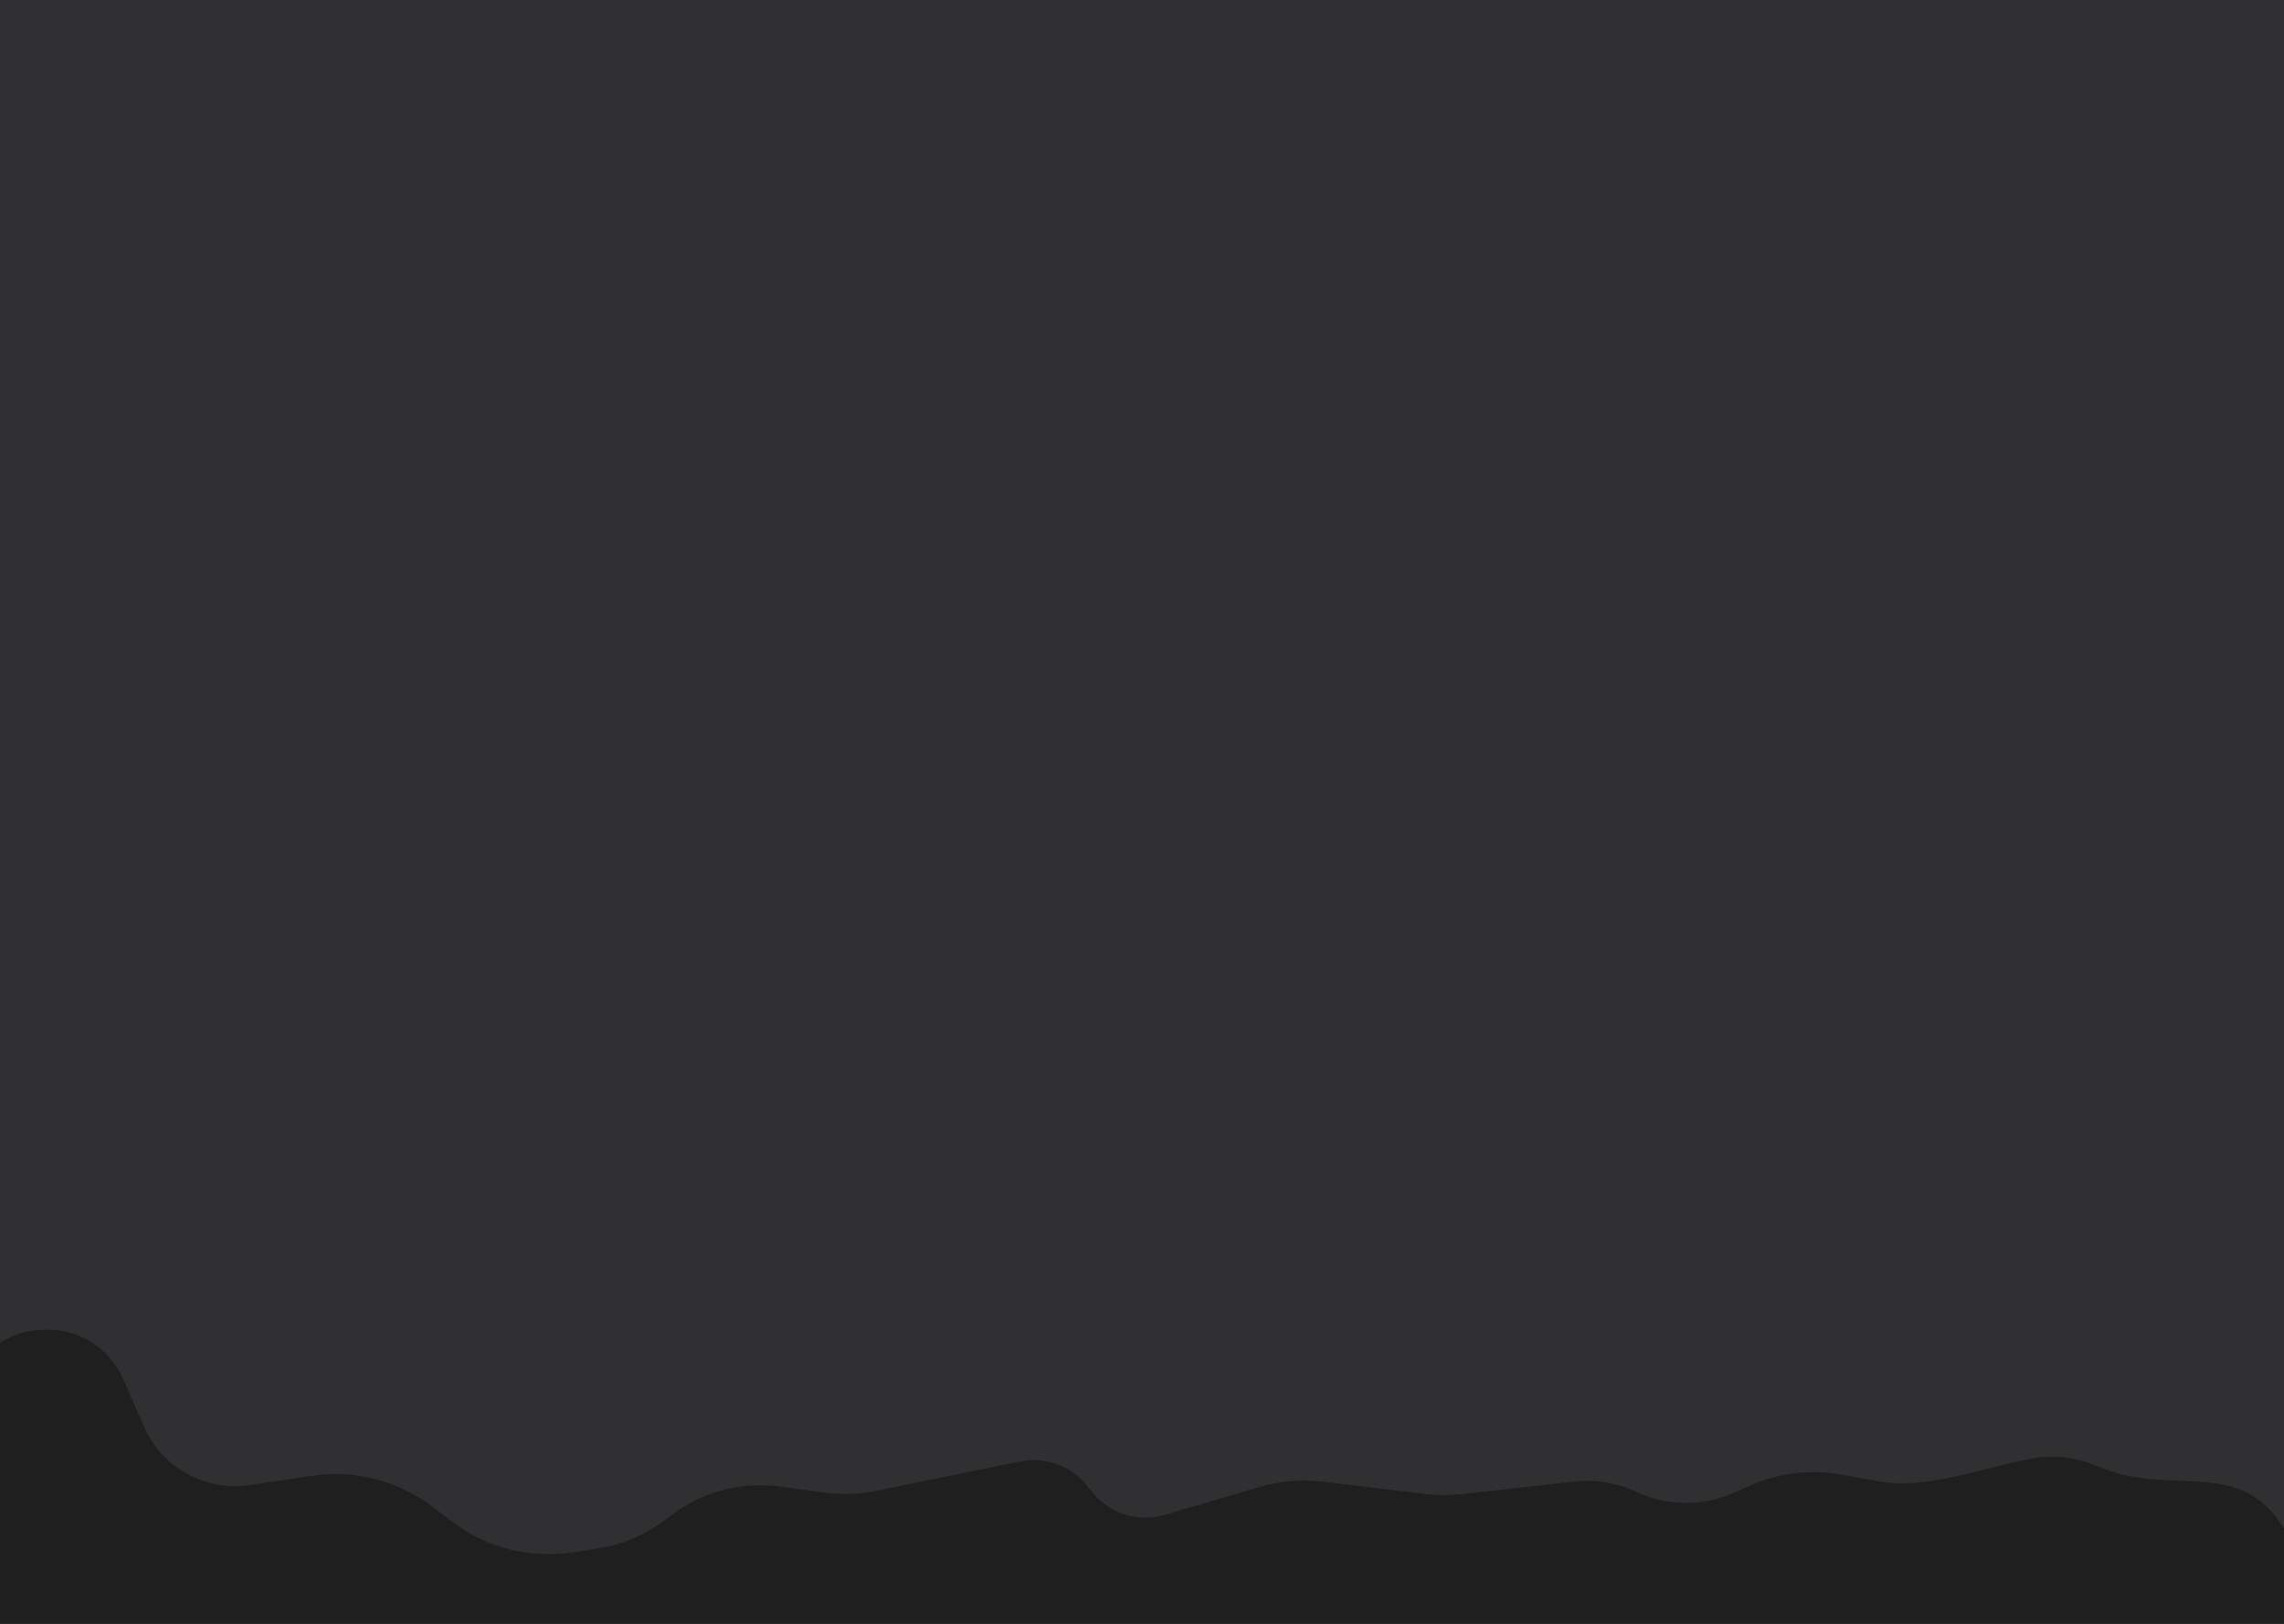
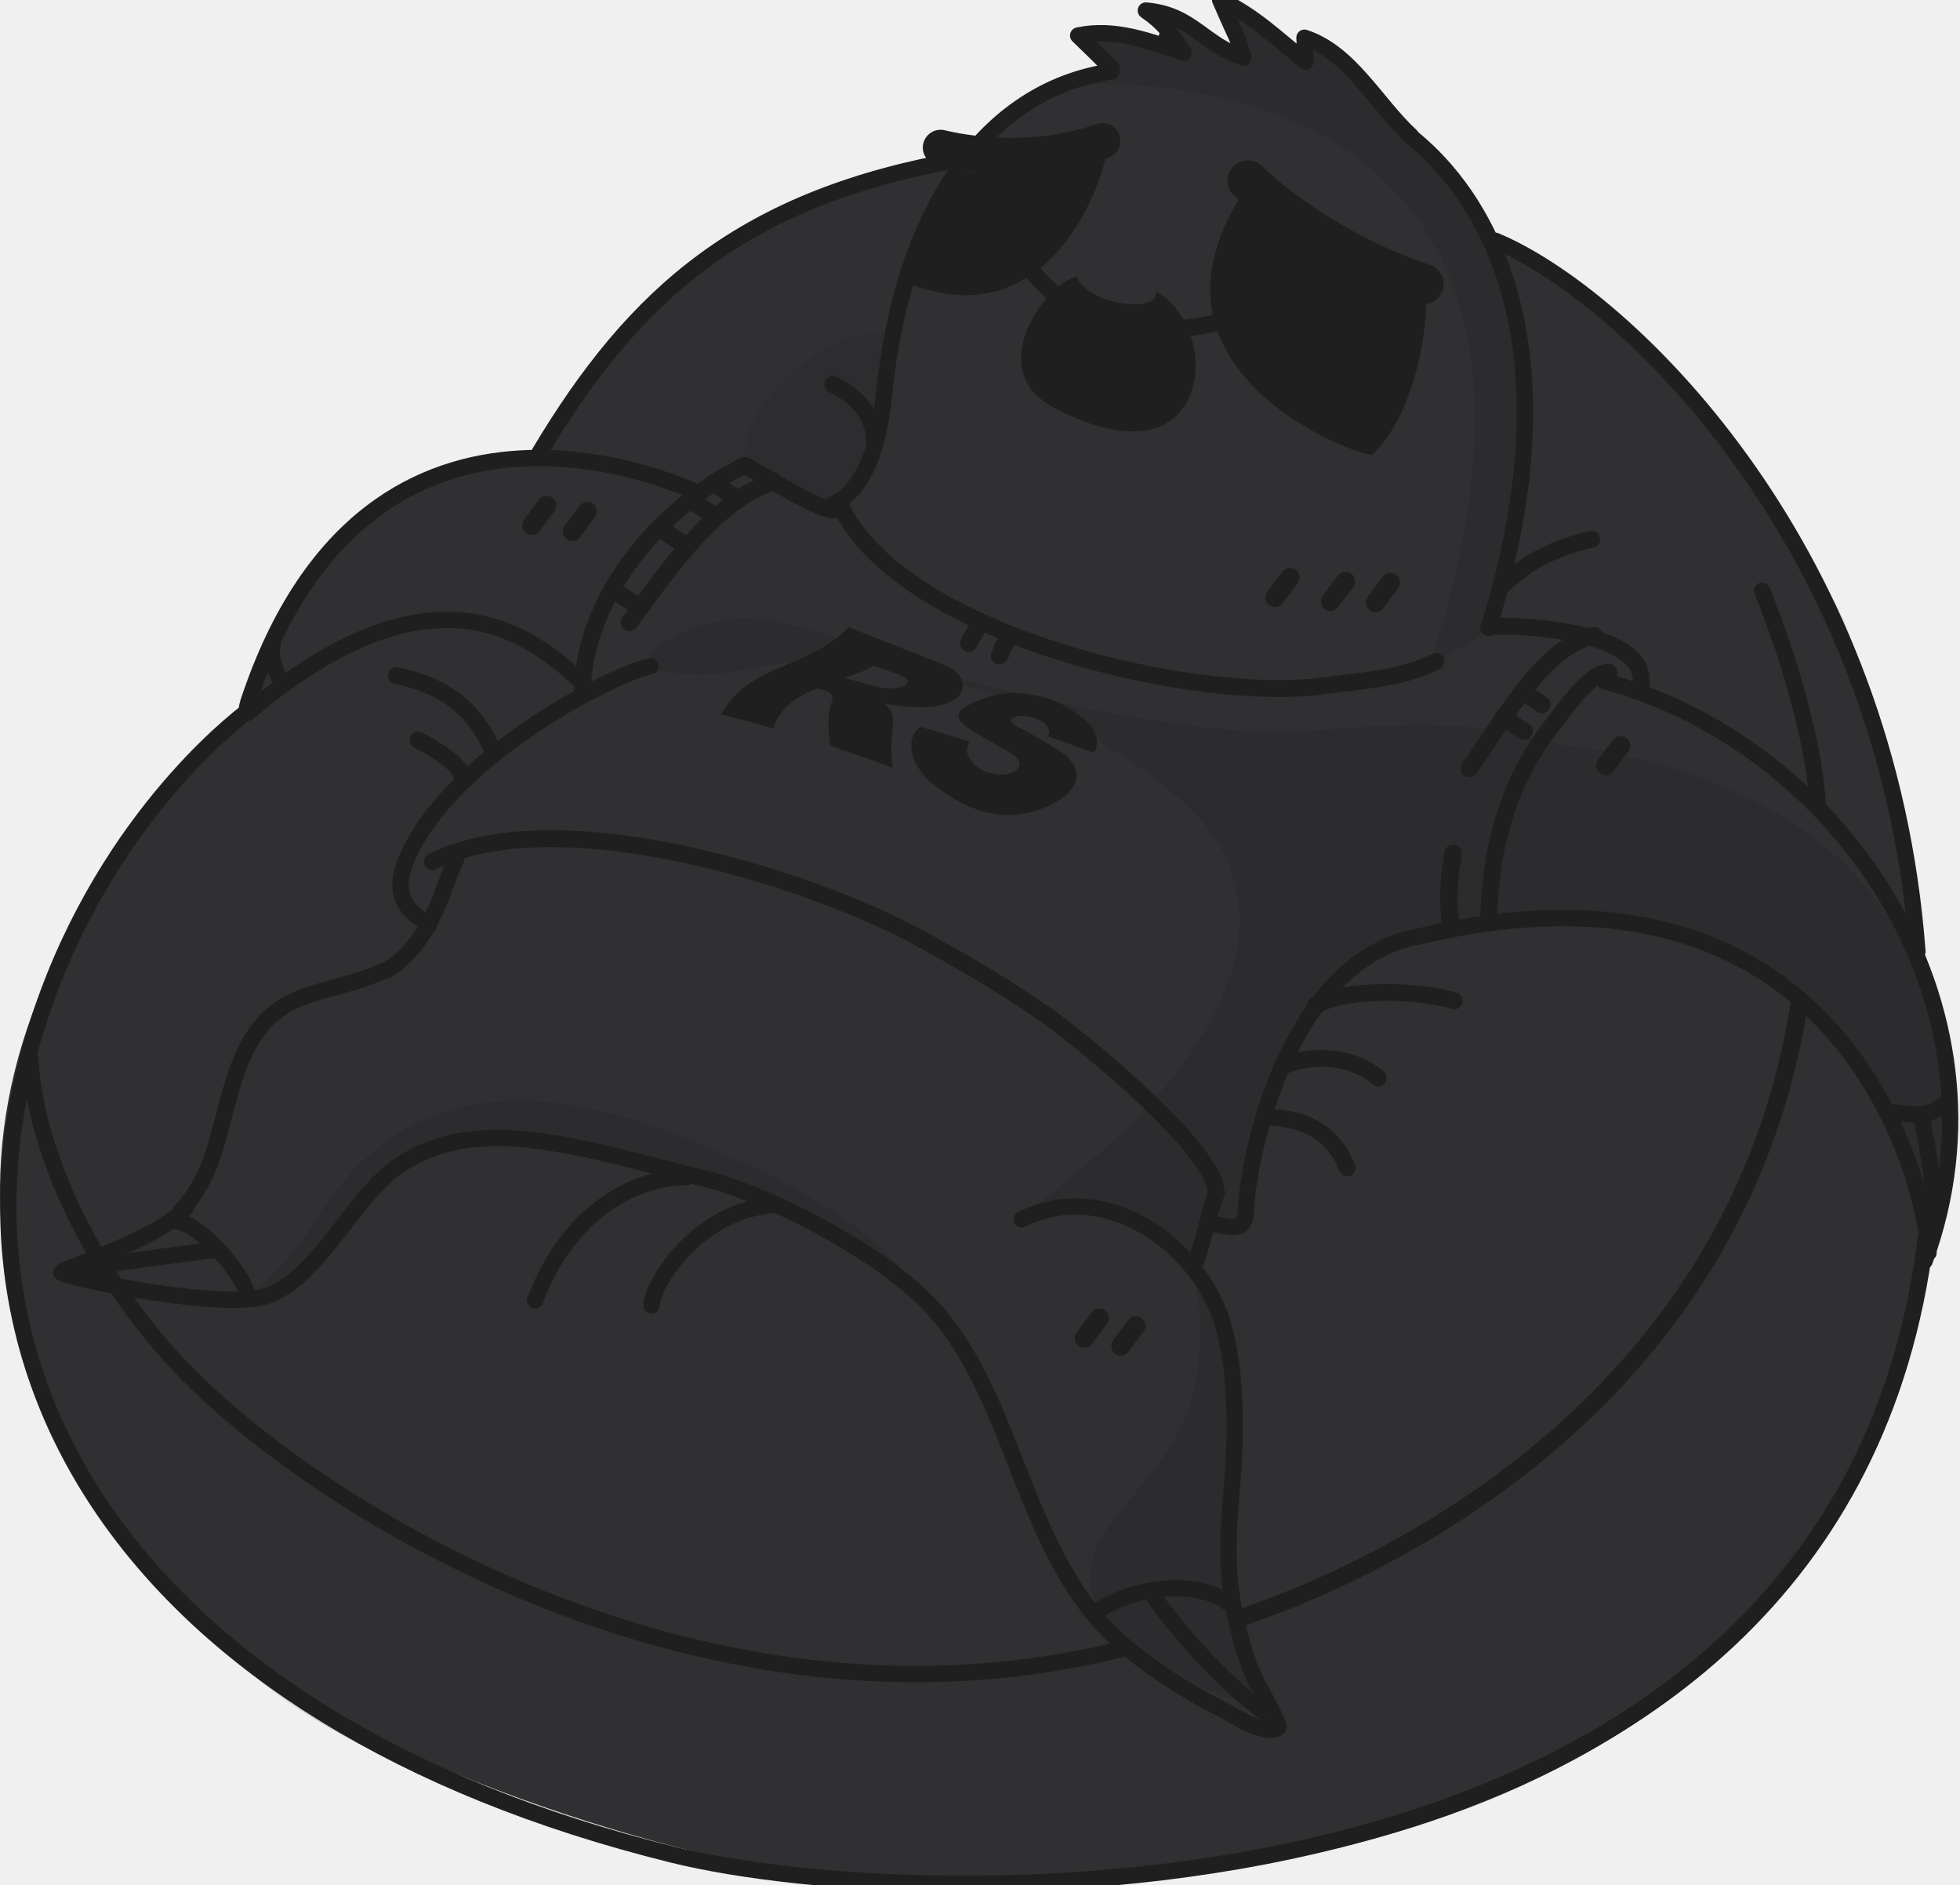
- <svg xmlns="http://www.w3.org/2000/svg" width="1440" height="1024" viewBox="0 0 1440 1024" fill="none">
-   <g clip-path="url(#clip0_122_1127)">
-     <rect width="1440" height="1024" fill="#303032" />
-     <path d="M-24.5 885.5C-17.639 831.309 56.27 820.654 78.159 870.7L90.847 899.709C102.153 925.559 129.371 940.636 157.283 936.509L197.125 930.618C223.597 926.704 250.534 933.563 271.91 949.661L285.644 960.003C307.283 976.299 334.608 983.119 361.367 978.903L377.583 976.348C393.583 973.826 408.647 967.169 421.283 957.035C441.211 941.054 466.836 933.974 492.142 937.46L519.069 941.168C530.275 942.712 541.662 942.342 552.744 940.076L642.869 921.649C659.681 918.212 676.945 924.967 686.96 938.901C697.764 953.933 716.891 960.493 734.647 955.256L793.817 937.805C806.804 933.975 820.433 932.822 833.879 934.416L899.043 942.142C906.656 943.044 914.347 943.068 921.966 942.214L992.369 934.315C1005.86 932.801 1019.5 935.053 1031.79 940.821C1050.99 949.831 1073.14 950.112 1092.56 941.59L1103.51 936.784C1121.75 928.778 1141.97 926.413 1161.57 929.994L1183.5 934.001C1216.04 939.944 1249.27 925.261 1281.86 919.65C1293.88 917.58 1307.55 918.262 1322 924.5C1369.5 945 1411.5 917.5 1440 964C1445.89 973.604 1449.66 982.866 1451.95 991.519C1461.22 1026.64 1424.97 1049.17 1388.66 1049.45L66.355 1059.6C4.967 1060.07 -42.349 1005.63 -33.327 944.91L-24.5 885.5Z" fill="#1F1F1F" />
-   </g>
-   <defs>
-     <clipPath id="clip0_122_1127">
-       <rect width="1440" height="1024" fill="white" />
-     </clipPath>
-   </defs>
+ <svg xmlns="http://www.w3.org/2000/svg" width="1065" height="1024" viewBox="0 0 1065 1024" fill="none">
+   <path d="M821.542 130.813C813.404 122.373 868.261 169.092 884.236 181.45C923.118 211.591 960.795 266.75 982.496 309.852C1042.78 430.417 1076.84 639.898 1025.6 767.998C932.462 1000.99 653.656 1041.68 442.065 1018.17C356.162 1008.52 179.535 950.654 113.827 884.946C-38.085 733.034 -39.893 558.818 120.157 398.768C164.765 354.159 193.098 349.035 243.735 311.057C288.646 277.299 315.471 202.248 359.478 160.351C457.738 66.914 591.565 72.942 683.496 91.328C713.637 97.356 753.725 111.221 781.756 125.086C792.305 130.813 834.201 143.472 821.542 130.813Z" fill="#303032" />
+   <path opacity="0.14" d="M853.794 393.041C840.23 410.824 801.649 503.056 822.447 500.344C919.803 487.383 891.772 624.525 784.469 673.656C683.797 719.772 670.535 661.298 678.07 639.295C699.471 576.902 512.294 684.506 533.091 746.597C586.743 907.853 86.399 744.789 214.499 636.28C276.891 583.533 300.703 456.94 229.871 492.205C23.102 594.686 84.892 440.965 79.768 446.391C17.677 508.482 15.265 592.877 14.663 587.753C14.361 585.342 17.375 578.409 15.265 580.218C0.798 592.274 3.51 654.064 4.113 671.244C8.032 763.175 59.874 831.897 123.171 896.7C177.425 952.16 262.122 975.67 331.145 998.276C429.406 1030.53 490.592 1023.59 593.072 1019.68C743.778 1013.95 931.859 952.763 1001.79 808.99C1035.24 740.569 1040.07 725.498 1051.52 649.543C1062.67 575.395 1040.37 474.121 1009.02 358.077C999.074 321.305 980.085 302.014 959.589 269.763C945.724 248.062 859.52 150.103 818.227 137.444C807.376 134.128 749.806 224.25 805.568 222.14C848.67 219.729 903.527 327.635 853.794 393.041Z" fill="#303032" />
+   <path opacity="0.144" d="M487.577 184.464C461.354 164.872 365.505 232.69 418.855 294.178C464.067 346.322 528.569 310.153 528.569 310.153C528.569 310.153 515.307 204.96 487.577 184.464Z" fill="#1F1F1F" />
+   <path d="M710.02 30.142C704.896 35.266 705.499 18.989 706.102 18.688C710.623 14.167 727.201 30.443 729.612 33.457C752.52 61.79 801.047 98.562 810.089 134.731C813.103 146.486 819.433 157.639 822.146 169.092C831.49 205.865 828.475 252.282 819.433 288.753C818.227 293.877 808.582 344.514 810.089 346.021C811.898 347.83 821.543 346.323 824.256 347.227C833.901 351.447 840.833 358.078 849.876 362.9C855.301 365.613 867.357 364.106 873.386 365.613C921.913 377.669 993.951 430.718 1019.27 472.916C1045.79 517.223 1070.51 566.655 1059.66 620.005C1059.06 623.32 1051.82 661.901 1050.31 662.504C1048.81 663.408 1045.49 646.83 1044.89 645.625C1040.97 636.281 1037.05 626.636 1033.44 617.292C1022.89 590.768 989.731 550.981 966.522 533.499C910.158 491.302 786.88 499.741 733.832 519.333C713.637 526.868 688.922 588.055 686.51 607.647C684.702 621.813 679.879 632.664 676.564 646.529C668.727 678.177 667.521 655.571 657.575 663.107C653.355 666.422 652.149 682.096 650.944 687.521C648.231 698.07 666.919 715.251 669.028 726.102C675.659 758.956 672.645 788.795 669.028 821.951C667.22 838.83 664.809 877.109 671.741 893.385C675.358 901.825 678.071 910.566 681.989 918.403C682.592 919.91 690.73 929.856 687.415 929.856C667.22 929.856 635.873 913.279 622.008 901.222C588.853 872.588 590.36 878.616 543.34 771.313C529.776 740.569 518.021 726.705 494.812 701.687C452.916 656.174 418.555 651.05 352.847 632.965C337.777 628.746 276.289 608.551 261.519 616.388C251.874 621.813 222.637 626.033 215.102 633.568C199.429 649.242 188.879 664.312 172 679.081C159.039 690.234 147.887 701.687 131.611 705.304C111.416 709.825 99.661 699.879 78.864 700.783C74.041 701.085 39.68 687.822 34.858 689.028C33.953 689.329 71.931 679.081 90.92 666.422C96.346 662.805 100.565 658.887 101.47 654.667C109.909 620.909 112.622 646.83 128.597 588.356C146.079 524.457 203.347 538.925 228.666 513.908C236.201 506.372 236.502 481.657 240.119 472.011C245.846 457.242 256.395 437.349 267.849 426.197C282.92 411.126 311.252 397.864 315.774 374.957C322.405 342.103 234.392 333.965 215.102 335.773C197.319 337.28 182.55 355.064 167.178 363.503C161.451 366.517 159.039 368.929 153.011 366.819C143.969 363.805 151.504 335.472 157.532 329.444C185.865 301.111 203.648 268.86 244.64 257.406C273.877 249.268 296.785 247.459 332.05 253.488C367.315 259.516 362.492 269.463 375.755 269.463C387.811 269.463 394.442 253.488 408.91 255.899C421.569 258.009 439.654 276.696 452.012 273.984C482.454 267.956 475.823 233.896 479.742 210.386C486.071 173.011 496.922 135.937 520.131 105.193C527.968 94.644 530.68 81.984 540.326 72.038C556.602 55.761 571.672 44.006 602.115 36.773C604.828 36.17 606.636 36.17 604.526 34.361C602.718 32.854 589.154 22.305 595.182 20.195C607.54 15.975 636.476 28.634 639.189 27.127C645.518 23.812 633.462 10.248 633.763 9.947C635.873 7.837 674.755 33.758 675.659 32.854C681.989 26.524 667.521 7.837 670.234 3.919C671.741 1.809 675.057 5.727 676.865 7.234C684.4 13.865 692.237 17.784 699.17 24.716C708.513 34.663 711.528 28.936 710.02 30.142Z" fill="#303032" />
+   <path d="M814.609 343.308C807.375 345.117 827.57 342.404 832.995 343.308C848.066 345.418 865.548 346.021 879.714 352.652C883.331 354.461 897.497 369.531 894.182 373.45C890.565 377.971 870.672 364.106 864.643 368.024C857.41 372.545 848.066 389.424 842.339 396.357C826.967 415.346 814.609 443.377 810.389 467.792C809.184 473.82 813.403 497.33 810.691 500.645C801.95 511.195 779.042 507.879 767.287 510.893C747.093 516.018 725.09 531.691 714.54 549.474C707.909 560.928 700.374 571.779 693.441 583.232C687.715 592.878 686.509 603.728 683.193 614.881C679.878 625.731 683.495 657.983 676.864 666.121C674.754 668.833 661.19 667.025 659.382 664.312C655.765 658.585 663.903 650.447 662.095 644.118C658.779 630.554 645.517 623.32 637.077 612.168C628.035 600.413 610.553 584.137 599.401 575.396C563.834 546.762 527.062 513.305 482.152 497.631C454.12 487.986 426.089 477.738 397.455 470.203C383.59 466.586 370.026 458.749 355.257 457.544C328.13 455.132 300.4 455.434 273.273 453.927C264.834 453.324 251.873 456.639 244.338 460.256C242.228 461.161 238.008 463.572 238.008 463.572C238.008 463.572 250.366 463.873 248.859 467.49C245.543 476.231 229.87 515.415 220.526 492.206C217.21 484.369 222.033 474.724 225.349 467.49C228.363 460.558 228.061 450.912 232.884 444.884C248.859 425.292 262.422 413.839 284.425 399.672C291.056 395.453 301.003 389.123 308.538 387.315C309.744 387.013 315.772 386.41 316.375 385.205C320.896 373.45 316.074 358.078 320.896 345.72C330.541 320.1 354.956 298.398 371.835 277.601C374.246 274.586 401.675 250.775 404.99 252.885C415.841 259.817 429.405 269.764 439.954 278.203C445.379 282.423 450.805 274.888 454.723 276.696C462.258 280.313 469.492 294.178 475.219 300.508C484.563 310.756 496.619 318.894 507.169 327.334C516.814 335.17 529.775 337.582 540.927 341.801C571.068 352.954 599.099 361.092 630.748 369.23C662.697 377.368 738.653 379.478 769.096 365.613C782.961 359.283 786.879 357.776 799.237 349.638C804.361 345.117 821.542 341.5 814.609 343.308Z" fill="#303032" />
+   <path d="M609.348 286.04C738.051 320.702 785.674 201.343 772.111 147.39C770.604 141.362 766.384 103.384 707.91 90.423C698.265 88.314 677.166 89.218 668.123 85.601C659.081 81.984 651.546 79.573 643.709 70.229C643.709 80.477 641.599 81.683 638.585 81.683C624.117 82.285 599.402 56.967 572.576 56.062C541.832 54.857 510.184 108.81 503.553 129.004C491.195 166.078 480.645 251.377 609.348 286.04Z" fill="#303032" />
+   <path d="M629.544 159.145C651.245 172.709 657.274 209.783 638.285 226.662C619.296 243.541 585.236 228.772 570.768 220.332C534.599 199.535 568.96 153.72 584.633 150.405C588.25 149.802 595.484 147.692 598.498 149.5" fill="#1F1F1F" />
+   <path d="M628.036 160.653C629.241 155.83 620.802 149.5 609.047 146.185C597.292 142.869 586.742 144.376 585.536 149.199C584.331 154.021 592.77 160.351 604.525 163.667C616.281 166.681 626.83 165.475 628.036 160.653Z" fill="#303032" />
+   <path d="M675.358 104.891C610.856 204.056 742.874 249.87 745.889 246.856C770.906 222.442 776.03 173.01 774.824 160.05C774.523 157.337 675.66 104.59 675.358 104.891Z" fill="#1F1F1F" />
+   <path d="M600.909 82.587C603.32 82.587 578.001 184.765 496.017 154.925C491.496 153.117 500.237 130.812 501.141 126.291C509.882 82.888 524.35 95.246 558.108 92.835C571.37 91.629 595.785 82.587 600.909 82.587Z" fill="#1F1F1F" />
+   <path d="M1056.04 606.14C1064.48 610.058 1059.66 657.983 1047.9 659.791C1045.49 660.093 1045.79 656.777 1045.49 655.873C1043.68 644.118 1026.5 618.799 1030.12 607.647C1030.72 606.441 1053.33 604.934 1056.04 606.14Z" fill="#303032" />
+   <path d="M145.173 361.393C152.709 359.886 149.695 372.846 143.666 376.463C141.255 377.97 137.939 384.3 137.638 381.889C136.131 373.751 137.939 362.9 145.173 361.393Z" fill="#303032" />
+   <path d="M665.11 874.999C669.631 884.644 678.673 902.427 684.099 913.881C685.003 915.689 690.428 937.09 689.524 938.295C686.51 942.214 669.631 931.363 666.315 929.554C644.915 919.005 627.735 912.374 612.061 893.686C609.951 890.974 594.881 881.328 598.799 875.602C606.334 865.354 634.366 863.244 644.915 865.052C650.34 865.956 655.163 867.162 660.287 868.669C661.794 869.272 664.507 873.19 665.11 874.999Z" fill="#303032" />
+   <path d="M92.729 666.422C110.512 665.217 142.462 700.18 129.803 705.003C115.636 710.127 72.836 702.29 58.066 699.577C52.943 698.673 44.202 702.592 42.694 697.468C42.092 695.659 44.202 694.152 45.407 692.645C56.559 680.287 67.712 684.808 78.261 670.943C79.768 668.833 90.92 666.422 92.729 666.422Z" fill="#303032" />
+   <path d="M676.865 657.982C676.865 671.847 664.809 664.915 657.273 664.915" stroke="#1F1F1F" stroke-width="8.866" stroke-miterlimit="10" stroke-linecap="round" stroke-linejoin="round" />
+   <path d="M379.371 267.955C379.371 267.955 201.538 179.942 134.926 381.587C134.323 383.396 133.419 388.218 134.926 387.013C230.474 306.234 283.522 340.595 313.664 368.325" stroke="#1F1F1F" stroke-width="8.866" stroke-miterlimit="10" stroke-linecap="round" stroke-linejoin="round" />
+   <path d="M247.955 466.586C242.228 475.93 235.898 512.099 209.977 527.17" stroke="#1F1F1F" stroke-width="8.866" stroke-miterlimit="10" stroke-linecap="round" stroke-linejoin="round" />
+   <path d="M1045.79 685.109C1097.03 545.556 998.773 404.193 871.878 370.134M353.45 361.996C331.447 366.517 240.119 414.14 219.623 470.203C212.389 490.397 226.254 497.631 233.186 502.454M101.168 655.571C89.714 672.149 32.145 689.631 33.35 691.439C35.159 693.85 120.458 712.236 144.873 704.098C172.904 694.755 192.194 649.844 216.307 633.568C260.012 603.728 315.17 623.621 389.619 642.008M212.389 525.662C174.11 544.651 143.667 531.691 126.487 588.959C117.143 620.306 116.239 638.089 97.852 658.585M603.923 38.882C540.325 47.925 491.195 107.303 480.344 214.605C475.823 257.707 462.259 270.065 450.504 275.189M808.883 341.198C870.673 141.664 767.59 76.86 766.384 73.846M766.686 73.846C747.697 56.364 733.832 28.634 708.814 20.496C709.116 27.127 709.116 27.127 709.417 33.457C694.045 21.099 680.783 8.138 663 0C674.453 26.524 670.837 15.673 675.659 31.347C653.656 24.113 647.628 7.837 622.611 5.727C632.557 12.659 636.476 18.085 643.107 28.634C624.419 22.305 605.732 15.071 585.838 19.29C595.182 28.333 595.182 28.333 604.224 37.375M661.191 648.036C657.574 655.571 652.752 679.383 649.135 686.918M555.094 662.504C597.593 641.103 645.819 671.847 662.096 712.538C672.645 739.364 671.741 780.657 669.33 808.688C667.822 825.266 666.617 843.652 668.425 860.531C670.234 876.807 675.056 897.002 681.989 912.374C682.592 913.58 696.155 937.693 694.648 938.597C687.716 943.419 671.439 932.569 665.713 929.555C641.6 917.498 610.856 897.906 593.977 876.807C554.19 827.074 547.86 756.544 507.773 711.634C480.947 681.492 418.555 649.241 383.591 640.5M767.59 509.386C694.347 526.567 676.563 642.008 677.166 657.38M1047.9 680.588C1047.9 652.557 1006.91 451.515 769.7 509.085" stroke="#1F1F1F" stroke-width="8.866" stroke-miterlimit="10" stroke-linecap="round" stroke-linejoin="round" />
+   <path d="M293.167 245.952C345.01 159.145 404.086 107.001 522.843 86.505" stroke="#1F1F1F" stroke-width="8.866" stroke-miterlimit="10" stroke-linecap="round" stroke-linejoin="round" />
+   <path d="M812.5 130.813C848.067 145.582 903.225 188.382 950.848 256.803C995.759 321.305 1033.74 408.714 1041.87 516.921" stroke="#1F1F1F" stroke-width="8.866" stroke-miterlimit="10" stroke-linecap="round" stroke-linejoin="round" />
+   <path d="M1046.4 673.053C999.376 1051.93 508.376 1042.89 365.506 1007.62C69.52 934.377 -48.031 740.268 26.116 539.829C64.697 435.841 136.132 385.204 136.132 385.204" stroke="#1F1F1F" stroke-width="8.866" stroke-miterlimit="10" stroke-linecap="round" stroke-linejoin="round" />
+   <path d="M634.063 20.496C634.063 20.195 634.063 20.195 634.063 19.893" stroke="#1F1F1F" stroke-width="8.866" stroke-miterlimit="10" stroke-linecap="round" stroke-linejoin="round" />
+   <path d="M666.917 870.478C647.326 856.613 612.06 863.545 594.88 876.205" stroke="#1F1F1F" stroke-width="8.866" stroke-miterlimit="10" stroke-linecap="round" stroke-linejoin="round" />
+   <path d="M134.625 704.4C132.515 691.439 105.69 660.997 93.03 663.408" stroke="#1F1F1F" stroke-width="8.866" stroke-miterlimit="10" stroke-linecap="round" stroke-linejoin="round" />
+   <path d="M118.348 678.78C114.731 679.383 94.537 681.794 75.246 684.507C55.353 687.22 41.488 690.836 41.187 692.645" stroke="#1F1F1F" stroke-width="8.866" stroke-miterlimit="10" stroke-linecap="round" stroke-linejoin="round" />
+   <path d="M1057.25 599.207C1046.7 608.551 1037.65 604.934 1025.3 604.029" stroke="#1F1F1F" stroke-width="8.866" stroke-miterlimit="10" stroke-linecap="round" stroke-linejoin="round" />
+   <path d="M1044.29 607.647C1048.2 629.348 1053.93 653.461 1047.6 674.56" stroke="#1F1F1F" stroke-width="8.866" stroke-miterlimit="10" stroke-linecap="round" stroke-linejoin="round" />
+   <path d="M148.187 350.241C146.378 356.872 149.694 365.914 153.612 371.038" stroke="#1F1F1F" stroke-width="8.866" stroke-miterlimit="10" stroke-linecap="round" stroke-linejoin="round" />
+   <path d="M987.921 438.554C986.113 409.618 975.865 366.517 957.479 321.003" stroke="#1F1F1F" stroke-width="8.866" stroke-miterlimit="10" stroke-linecap="round" stroke-linejoin="round" />
+   <path d="M977.674 545.556C937.887 796.331 691.634 872.286 673.549 879.219" stroke="#1F1F1F" stroke-width="9.464" stroke-miterlimit="10" stroke-linecap="round" stroke-linejoin="round" />
+   <path d="M608.745 896.098C383.891 951.859 173.204 821.047 98.454 742.981C57.462 700.18 19.785 633.568 16.47 575.396" stroke="#1F1F1F" stroke-width="8.866" stroke-miterlimit="10" stroke-linecap="round" stroke-linejoin="round" />
+   <path d="M660.589 647.433C660.589 624.526 586.743 564.243 567.754 550.981C546.052 535.911 523.446 522.649 500.237 509.989C440.558 477.135 303.415 434.033 234.995 468.093" stroke="#1F1F1F" stroke-width="9.165" stroke-miterlimit="10" stroke-linecap="round" stroke-linejoin="round" />
+   <path d="M680.181 168.489C653.958 181.751 608.444 183.861 578.002 163.365C565.343 154.925 555.396 142.869 550.272 125.99" stroke="#1F1F1F" stroke-width="9.165" stroke-miterlimit="10" stroke-linecap="round" stroke-linejoin="round" />
+   <path d="M714.842 546.159C735.639 535.308 776.028 539.226 790.195 543.747" stroke="#1F1F1F" stroke-width="9.165" stroke-miterlimit="10" stroke-linecap="round" stroke-linejoin="round" />
+   <path d="M696.457 579.615C707.609 573.888 731.722 571.176 748.903 585.643" stroke="#1F1F1F" stroke-width="9.165" stroke-miterlimit="10" stroke-linecap="round" stroke-linejoin="round" />
+   <path d="M688.017 607.043C703.69 607.043 722.98 611.866 732.023 634.472" stroke="#1F1F1F" stroke-width="9.165" stroke-miterlimit="10" stroke-linecap="round" stroke-linejoin="round" />
+   <path d="M816.72 317.99C830.284 304.426 846.56 297.192 864.946 292.972" stroke="#1F1F1F" stroke-width="9.165" stroke-miterlimit="10" stroke-linecap="round" stroke-linejoin="round" />
+   <path d="M475.219 240.526C475.219 225.154 465.875 215.509 452.613 208.878" stroke="#1F1F1F" stroke-width="9.165" stroke-miterlimit="10" stroke-linecap="round" stroke-linejoin="round" />
+   <path d="M267.849 407.811C257.601 384.602 241.023 372.244 215.403 367.12" stroke="#1F1F1F" stroke-width="9.165" stroke-miterlimit="10" stroke-linecap="round" stroke-linejoin="round" />
+   <path d="M251.271 422.881C251.271 415.044 233.187 405.097 227.158 402.083" stroke="#1F1F1F" stroke-width="9.165" stroke-miterlimit="10" stroke-linecap="round" stroke-linejoin="round" />
+   <path d="M780.248 359.283C779.646 359.584 779.043 359.886 778.44 360.187C761.561 368.627 737.749 370.134 719.363 372.545C652.148 382.19 492.099 346.322 457.135 275.792" stroke="#1F1F1F" stroke-width="9.165" stroke-miterlimit="10" stroke-linecap="round" stroke-linejoin="round" />
+   <path d="M452.613 276.998C443.269 276.998 405.593 252.282 404.387 252.885C358.573 275.792 316.375 324.621 316.375 377.971" stroke="#1F1F1F" stroke-width="9.165" stroke-miterlimit="10" stroke-linecap="round" stroke-linejoin="round" />
+   <path d="M808.883 340.595C807.074 339.088 900.211 339.088 891.168 374.052" stroke="#1F1F1F" stroke-width="9.165" stroke-miterlimit="10" stroke-linecap="round" stroke-linejoin="round" />
+   <path d="M874.29 365.312C863.74 365.01 850.478 385.205 844.45 392.74C819.433 423.785 809.486 461.462 808.883 500.344" stroke="#1F1F1F" stroke-width="9.165" stroke-miterlimit="10" stroke-linecap="round" stroke-linejoin="round" />
+   <path d="M773.316 154.323C734.434 141.663 697.964 117.55 678.07 98.26" stroke="#1F1F1F" stroke-width="22.184" stroke-miterlimit="10" stroke-linecap="round" stroke-linejoin="round" />
+   <path d="M667.52 149.5C687.715 142.266 707.608 151.309 722.076 165.174" stroke="#1F1F1F" stroke-width="9.502" stroke-miterlimit="10" stroke-linecap="round" stroke-linejoin="round" />
+   <path d="M575.59 116.345C564.739 105.796 542.435 100.371 527.967 105.796" stroke="#1F1F1F" stroke-width="9.502" stroke-miterlimit="10" stroke-linecap="round" stroke-linejoin="round" />
+   <path d="M690.127 932.568C655.163 907.853 626.228 867.162 626.529 866.559" stroke="#1F1F1F" stroke-width="8.866" stroke-miterlimit="10" stroke-linecap="round" stroke-linejoin="round" />
+   <path d="M599.101 76.558C554.793 91.93 512.897 80.477 511.088 80.175" stroke="#1F1F1F" stroke-width="19.34" stroke-miterlimit="10" stroke-linecap="round" stroke-linejoin="round" />
+   <path d="M420.965 654.667C379.37 657.078 354.052 697.769 354.052 709.222" stroke="#1F1F1F" stroke-width="8.866" stroke-miterlimit="10" stroke-linecap="round" stroke-linejoin="round" />
+   <path d="M373.04 639.596C345.009 639.596 309.141 657.982 290.755 706.509" stroke="#1F1F1F" stroke-width="8.866" stroke-miterlimit="10" stroke-linecap="round" stroke-linejoin="round" />
+   <path d="M420.664 261.626C388.413 271.271 360.683 312.866 341.995 338.185" stroke="#1F1F1F" stroke-width="9.464" stroke-miterlimit="10" stroke-linecap="round" stroke-linejoin="round" />
+   <path d="M866.453 345.418C838.723 349.638 812.801 397.864 798.333 417.456" stroke="#1F1F1F" stroke-width="9.464" stroke-miterlimit="10" stroke-linecap="round" stroke-linejoin="round" />
+   <path d="M788.085 500.344C786.277 487.685 787.483 475.93 789.592 463.572" stroke="#1F1F1F" stroke-width="9.464" stroke-miterlimit="10" stroke-linecap="round" stroke-linejoin="round" />
+   <path d="M532.187 339.692L530.981 341.199L529.776 343.309L528.871 344.816L526.46 349.337" stroke="#1F1F1F" stroke-width="9.464" stroke-miterlimit="10" stroke-linecap="round" stroke-linejoin="round" />
+   <path d="M547.859 347.227L544.543 352.351L543.94 354.762L543.036 356.269" stroke="#1F1F1F" stroke-width="9.464" stroke-miterlimit="10" stroke-linecap="round" stroke-linejoin="round" />
+   <path d="M374.85 271.271C376.056 271.874 377.261 272.778 378.467 273.381" stroke="#1F1F1F" stroke-width="9.464" stroke-miterlimit="10" stroke-linecap="round" stroke-linejoin="round" />
+   <path d="M359.778 287.848L369.725 294.479" stroke="#1F1F1F" stroke-width="9.464" stroke-miterlimit="10" stroke-linecap="round" stroke-linejoin="round" />
+   <path d="M387.508 262.53L397.756 269.161" stroke="#1F1F1F" stroke-width="9.464" stroke-miterlimit="10" stroke-linecap="round" stroke-linejoin="round" />
+   <path d="M376.357 272.778L386.605 279.107" stroke="#1F1F1F" stroke-width="9.464" stroke-miterlimit="10" stroke-linecap="round" stroke-linejoin="round" />
+   <path d="M337.173 323.113L347.12 329.744" stroke="#1F1F1F" stroke-width="9.464" stroke-miterlimit="10" stroke-linecap="round" stroke-linejoin="round" />
+   <path d="M827.269 375.559L837.818 382.793" stroke="#1F1F1F" stroke-width="9.464" stroke-miterlimit="10" stroke-linecap="round" stroke-linejoin="round" />
+   <path d="M816.418 390.027L828.173 397.26" stroke="#1F1F1F" stroke-width="9.464" stroke-miterlimit="10" stroke-linecap="round" stroke-linejoin="round" />
+   <path d="M297.085 274.587C294.673 277.601 291.358 282.122 288.947 285.438" stroke="#1F1F1F" stroke-width="10.437" stroke-miterlimit="10" stroke-linecap="round" stroke-linejoin="round" />
+   <path d="M319.088 277.902C316.677 280.916 313.361 285.437 310.95 288.753" stroke="#1F1F1F" stroke-width="10.437" stroke-miterlimit="10" stroke-linecap="round" stroke-linejoin="round" />
+   <path d="M617.185 720.375C614.774 723.389 611.458 727.91 609.047 731.226" stroke="#1F1F1F" stroke-width="10.437" stroke-miterlimit="10" stroke-linecap="round" stroke-linejoin="round" />
+   <path d="M880.618 405.098C878.207 408.112 874.891 412.633 872.48 415.948" stroke="#1F1F1F" stroke-width="10.437" stroke-miterlimit="10" stroke-linecap="round" stroke-linejoin="round" />
+   <path d="M597.291 716.155C594.88 719.169 591.565 723.69 589.153 727.006" stroke="#1F1F1F" stroke-width="10.437" stroke-miterlimit="10" stroke-linecap="round" stroke-linejoin="round" />
+   <path d="M755.533 316.483C753.122 319.497 749.806 324.018 747.395 327.333" stroke="#1F1F1F" stroke-width="10.437" stroke-miterlimit="10" stroke-linecap="round" stroke-linejoin="round" />
+   <path d="M731.118 315.88C728.707 318.894 725.391 323.415 722.98 326.731" stroke="#1F1F1F" stroke-width="10.437" stroke-miterlimit="10" stroke-linecap="round" stroke-linejoin="round" />
+   <path d="M700.978 313.77C698.567 316.784 695.251 321.305 692.84 324.621" stroke="#1F1F1F" stroke-width="10.437" stroke-miterlimit="10" stroke-linecap="round" stroke-linejoin="round" />
+   <path opacity="0.23" d="M584.633 46.116C584.03 46.116 889.059 20.195 776.331 362.9C776.331 363.202 808.28 342.706 808.28 342.706C808.28 342.706 858.315 178.135 791.401 93.438C784.167 84.094 770.905 80.477 763.37 71.133C750.711 55.46 737.147 38.882 721.775 26.223C707.307 14.166 711.829 35.265 706.705 34.663C703.389 34.361 672.344 0 666.918 2.11C662.397 3.617 679.276 32.251 676.563 34.361C675.961 34.663 675.056 34.361 674.454 34.06C663.904 30.141 650.039 22.907 640.997 15.372C637.983 12.961 647.929 25.922 638.887 28.032C630.146 30.141 588.852 9.947 587.647 20.798C588.25 21.099 619.295 40.088 584.633 46.116Z" fill="#1F1F1F" />
+   <path opacity="0.23" d="M552.683 663.407C555.999 660.393 588.25 634.472 600.608 623.621C653.656 576.902 710.924 495.521 641.298 434.334C589.154 388.52 521.035 365.914 452.313 359.283C422.775 356.269 397.155 369.531 368.822 365.914C350.436 363.502 350.737 360.488 352.546 357.173C357.971 346.623 389.619 331.553 418.856 337.28C444.476 342.102 471.603 352.049 495.716 360.488C533.694 374.052 652.149 402.686 713.637 396.959C783.263 390.63 820.036 395.452 833.298 402.385C838.12 404.796 985.511 409.618 1035.85 516.017C1043.68 532.896 1053.63 554.296 1054.53 572.682C1054.84 576.601 1056.04 607.948 1052.42 609.153C1047.6 610.962 1034.94 600.111 1030.12 603.728C1027.41 606.139 1037.35 605.536 1040.97 605.536C1043.38 605.536 1053.33 599.809 1055.44 600.714C1059.66 602.522 1050.92 645.323 1050.31 651.954C1050.31 652.858 1050.62 653.762 1050.01 654.365C1049.41 654.666 1033.74 620.607 1030.42 615.483C1025 607.043 1022.58 597.097 1017.46 588.356C1007.82 572.381 990.936 558.516 977.071 545.857C932.462 504.865 885.442 494.617 825.461 497.028C804.061 497.932 770.001 505.769 749.505 515.414C692.538 542.24 686.812 588.959 677.769 659.188C675.659 675.162 663.603 660.393 656.067 666.723C651.546 670.34 652.752 679.985 649.738 682.396C648.231 683.602 632.859 671.244 630.749 669.436C620.802 661.9 605.732 657.078 593.977 654.064C581.317 651.049 546.354 670.038 552.683 663.407Z" fill="#1F1F1F" />
+   <path opacity="0.23" d="M619.898 665.517C642.805 667.929 650.943 695.96 651.847 714.949C653.957 774.629 633.16 789.699 604.224 826.773C565.644 876.506 629.543 903.03 653.053 916.292C661.191 920.813 672.645 923.526 681.687 926.842C685.003 928.047 692.538 934.98 691.332 931.664C688.921 925.033 681.386 919.005 678.372 911.47C668.425 884.945 670.836 834.308 669.932 805.975C668.727 763.778 680.18 738.459 653.957 699.878C648.833 692.343 644.614 682.095 636.777 676.971" fill="#1F1F1F" />
+   <path opacity="0.23" d="M507.772 709.524C493.003 700.18 489.084 663.408 367.314 616.387C296.482 588.959 219.923 583.232 171.396 663.106C162.655 677.273 145.173 699.577 128.897 705.907C127.691 706.208 125.883 705.907 125.581 707.112C125.28 709.222 135.829 708.318 136.432 708.318C143.967 706.51 151.503 699.577 157.23 694.755C181.041 675.464 201.839 631.458 234.391 624.224C294.673 610.661 359.176 623.923 414.033 651.05C429.405 658.585 442.365 668.833 456.532 677.574" fill="#1F1F1F" />
+   <path d="M461.053 340.596C480.645 348.734 497.222 354.762 512.594 361.092C525.254 366.216 524.952 374.957 519.828 379.177C512.594 384.903 500.236 385.205 483.659 382.794C482.754 382.794 481.85 382.492 480.343 382.191C489.988 389.726 481.85 397.261 485.166 417.155C473.109 412.633 462.258 409.016 451.106 405.098C449.599 393.644 449.901 386.411 452.01 380.985C452.915 377.971 452.613 375.56 443.571 374.053C433.624 378.272 424.281 383.698 420.061 395.754C410.114 392.74 401.072 390.329 391.728 388.219C407.1 360.188 440.557 363.202 461.053 340.596ZM474.616 361.695C470.095 364.408 464.971 366.216 458.943 368.326C464.971 369.833 470.698 371.641 476.726 373.148C482.152 374.354 487.276 374.354 490.591 372.847C494.208 371.34 494.208 368.929 489.687 367.12C485.769 365.312 480.343 363.805 474.616 361.695Z" fill="#1F1F1F" />
+   <path d="M594.278 409.016C585.537 405.701 577.7 402.988 569.261 399.974C571.37 396.357 568.959 392.74 562.63 390.329C558.41 388.822 554.19 388.219 550.272 390.027C548.162 391.836 550.272 393.343 552.984 394.85C558.108 397.563 563.534 400.577 568.658 403.591C571.672 405.399 574.385 407.208 577.097 409.016C593.976 421.073 581.618 435.54 560.218 441.267C552.984 443.076 545.148 443.377 538.215 441.87C527.063 439.459 516.513 433.732 507.17 426.197C494.812 416.25 491.195 401.782 499.936 394.85C508.677 397.261 517.418 399.974 526.761 402.988C526.46 404.194 525.857 405.098 525.556 406.303C524.35 412.332 531.886 419.867 542.134 420.771C546.956 421.073 550.874 420.168 552.984 417.456C555.094 415.044 553.889 412.633 551.176 410.523C548.765 408.715 546.052 407.208 543.339 405.701C537.914 402.385 532.187 399.672 527.666 396.658C518.925 390.931 518.925 387.013 525.556 383.396C532.79 379.478 543.339 375.56 555.396 376.765C566.548 377.669 576.796 381.286 585.838 388.219C595.785 394.85 598.196 402.687 594.278 409.016Z" fill="#1F1F1F" />
</svg>
